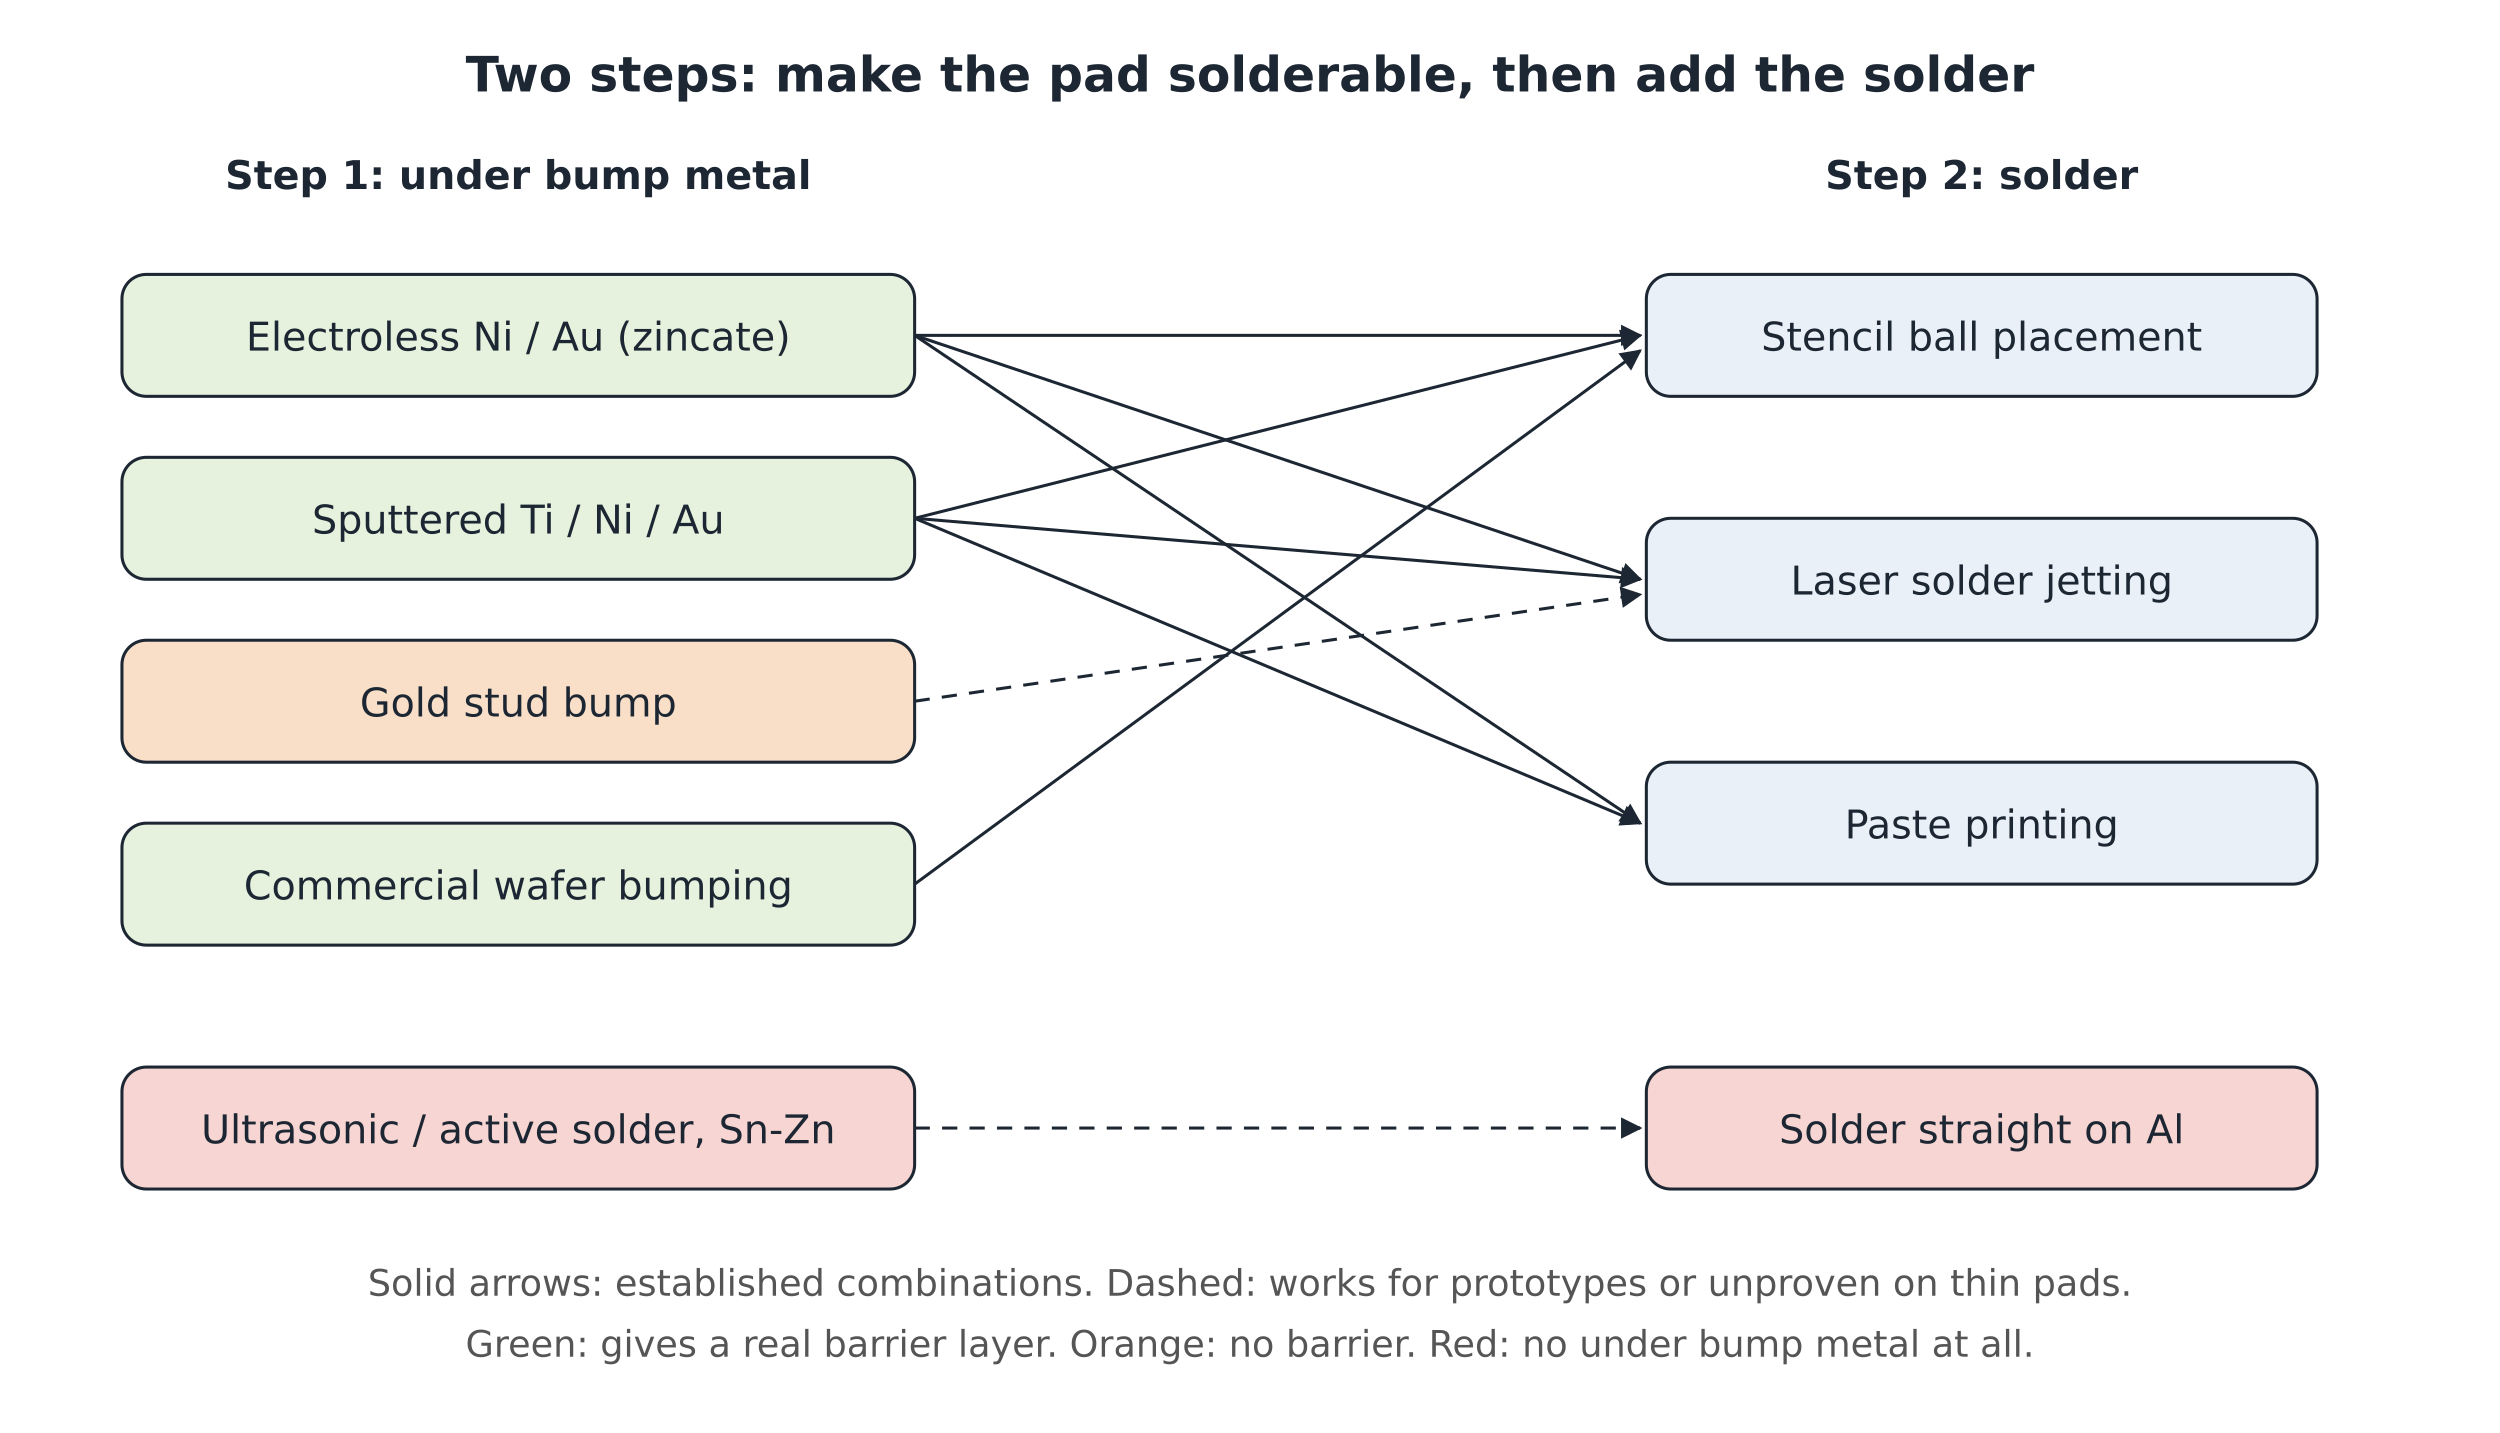
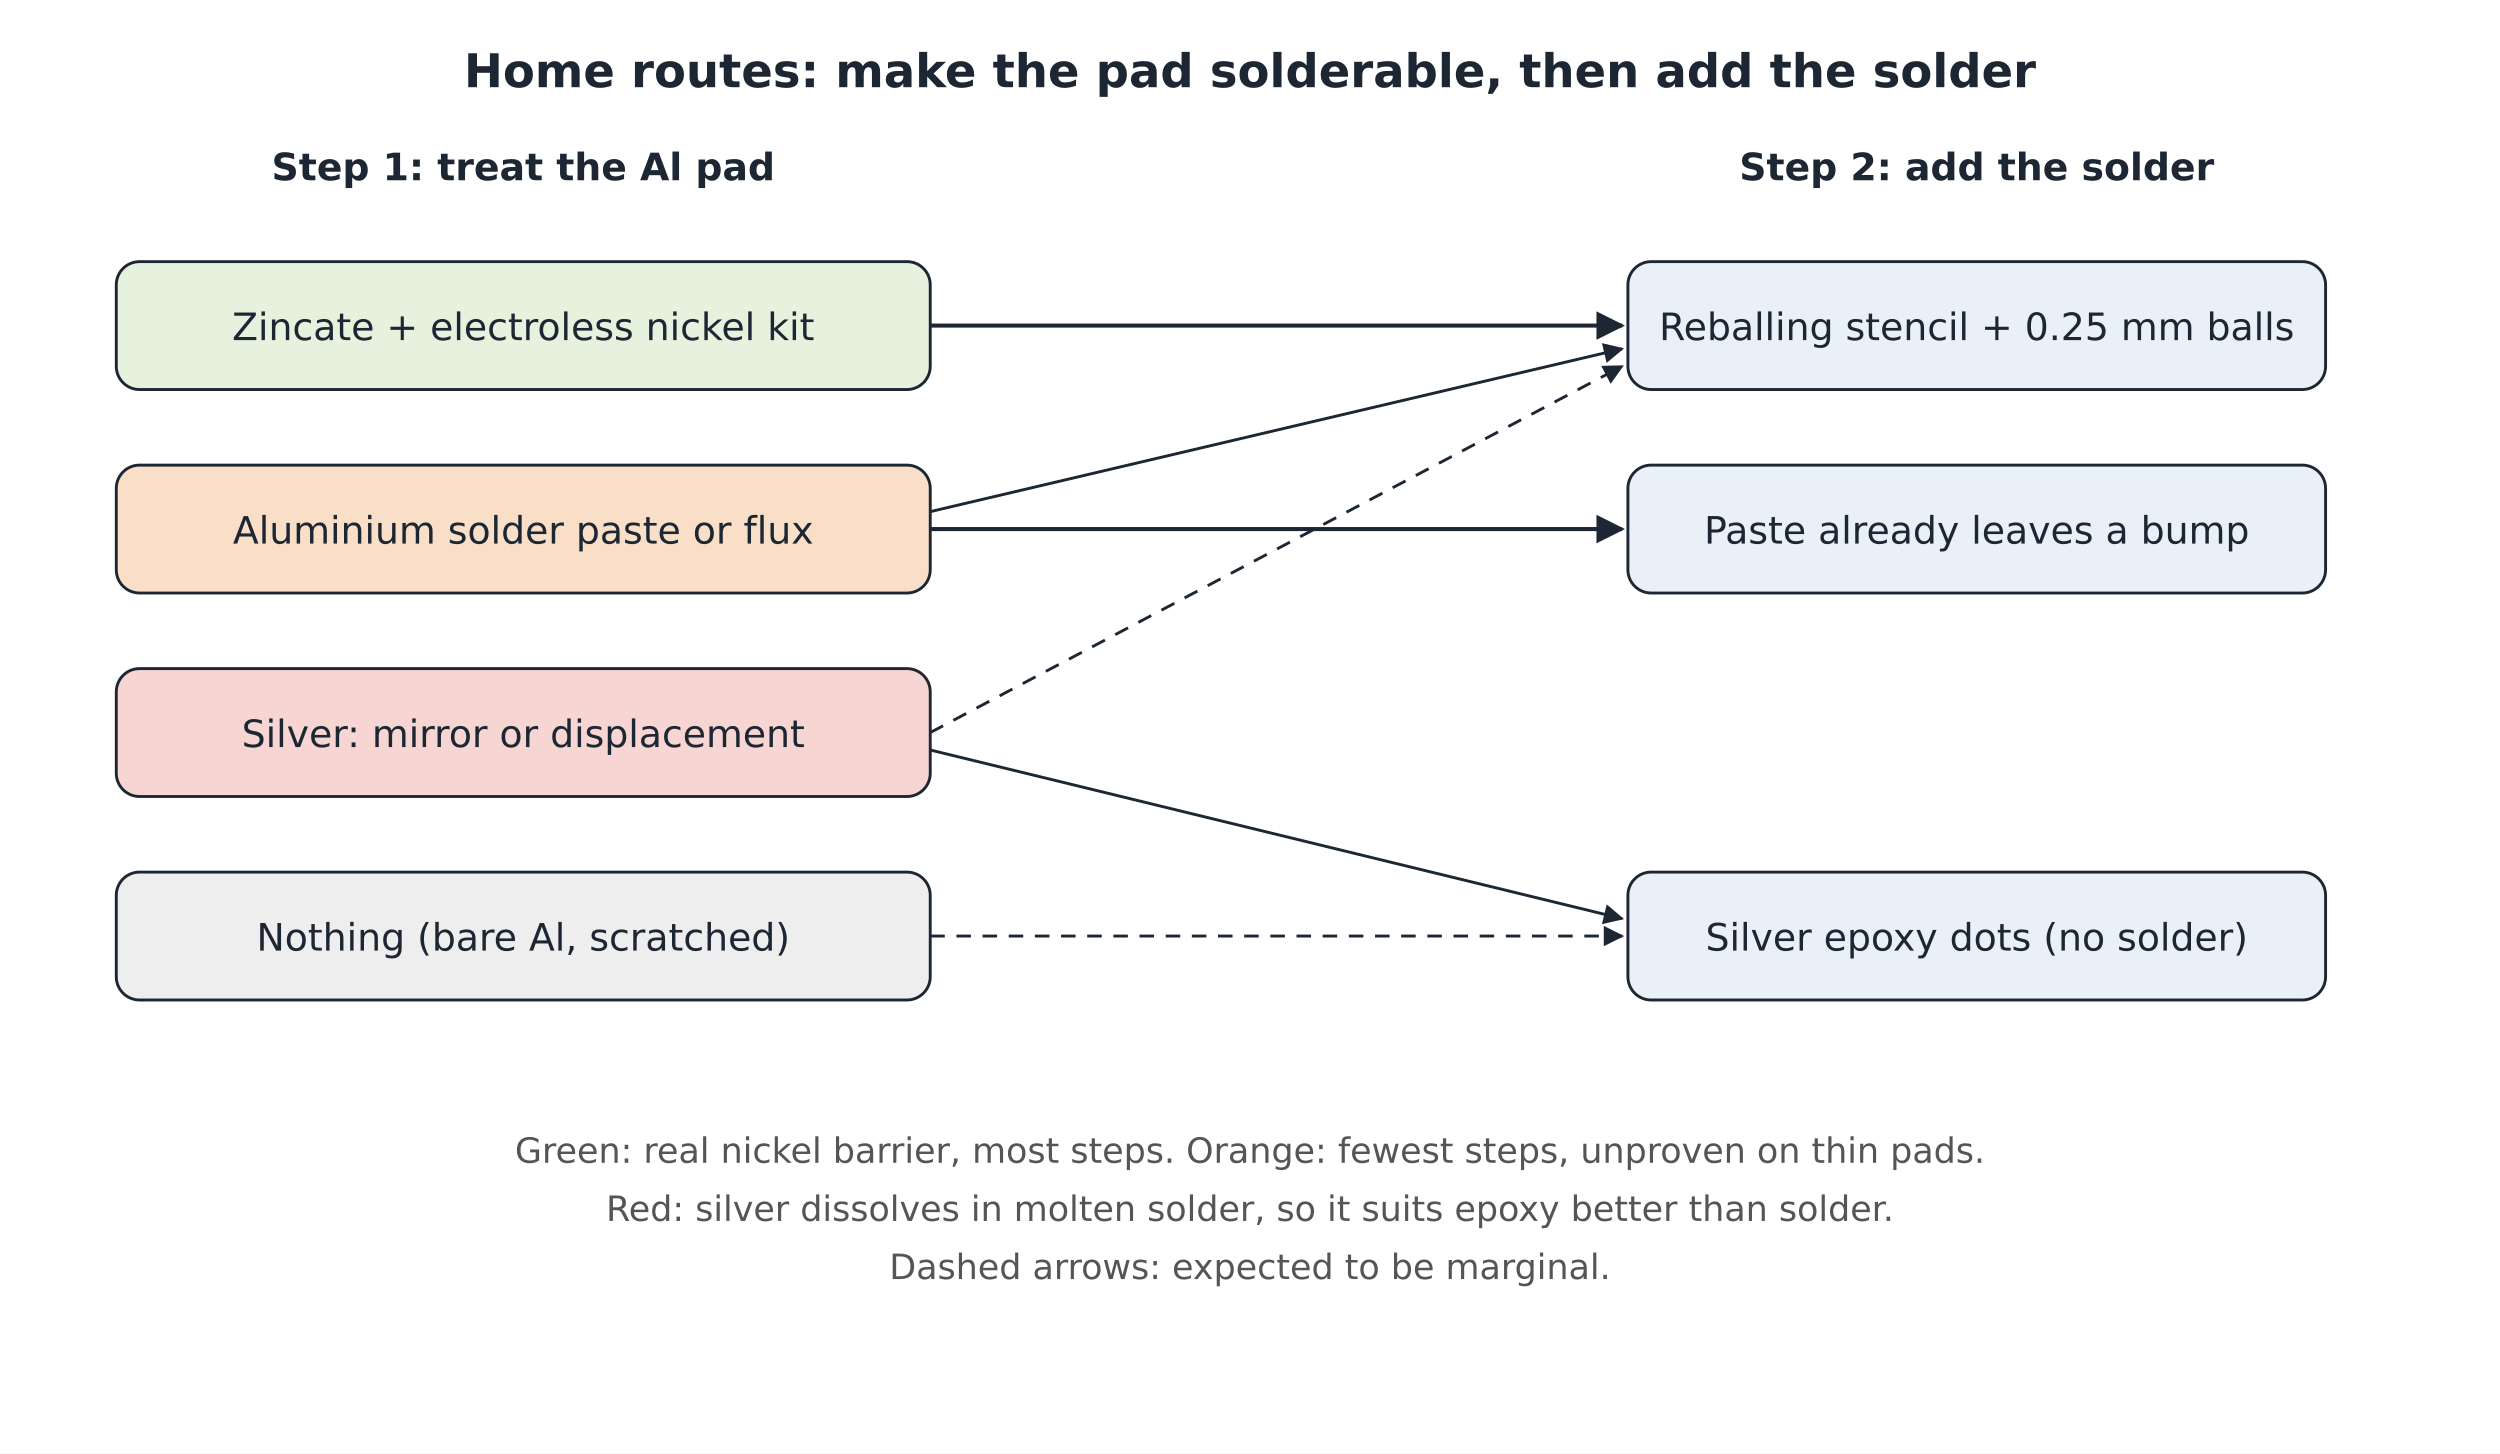
- <svg xmlns="http://www.w3.org/2000/svg" viewBox="0 0 820 470" width="820" height="470" role="img" aria-label="Routes from bare aluminium pad to solder ball">
+ <svg xmlns="http://www.w3.org/2000/svg" viewBox="0 0 860 500" width="860" height="500" role="img" aria-label="Home routes from bare aluminium pad to solder ball">
  <defs>
    <marker id="arr" viewBox="0 0 10 10" refX="9" refY="5" markerWidth="7" markerHeight="7" orient="auto-start-reverse">
      <path d="M0,0 L10,5 L0,10 z" fill="#1d2733" />
    </marker>
  </defs>
-   <rect width="820" height="470" fill="#ffffff" />
+   <rect width="860" height="500" fill="#ffffff" />
  <g transform="translate(0,0)">
-     <text x="410" y="30" font-size="16" text-anchor="middle" fill="#1d2733" font-weight="bold" font-family="DejaVu Sans, Arial, Helvetica, sans-serif">Two steps: make the pad solderable, then add the solder</text>
-     <text x="170" y="62" font-size="13" text-anchor="middle" fill="#1d2733" font-weight="bold" font-family="DejaVu Sans, Arial, Helvetica, sans-serif">Step 1: under bump metal</text>
-     <text x="650" y="62" font-size="13" text-anchor="middle" fill="#1d2733" font-weight="bold" font-family="DejaVu Sans, Arial, Helvetica, sans-serif">Step 2: solder</text>
-     <rect x="40" y="90" width="260" height="40" rx="8" fill="#e6f2de" stroke="#1d2733" stroke-width="1" />
-     <text x="170" y="115" font-size="13" text-anchor="middle" fill="#1d2733" font-weight="normal" font-family="DejaVu Sans, Arial, Helvetica, sans-serif">Electroless Ni / Au (zincate)</text>
-     <rect x="40" y="150" width="260" height="40" rx="8" fill="#e6f2de" stroke="#1d2733" stroke-width="1" />
-     <text x="170" y="175" font-size="13" text-anchor="middle" fill="#1d2733" font-weight="normal" font-family="DejaVu Sans, Arial, Helvetica, sans-serif">Sputtered Ti / Ni / Au</text>
-     <rect x="40" y="210" width="260" height="40" rx="8" fill="#f9dfc8" stroke="#1d2733" stroke-width="1" />
-     <text x="170" y="235" font-size="13" text-anchor="middle" fill="#1d2733" font-weight="normal" font-family="DejaVu Sans, Arial, Helvetica, sans-serif">Gold stud bump</text>
-     <rect x="40" y="270" width="260" height="40" rx="8" fill="#e6f2de" stroke="#1d2733" stroke-width="1" />
-     <text x="170" y="295" font-size="13" text-anchor="middle" fill="#1d2733" font-weight="normal" font-family="DejaVu Sans, Arial, Helvetica, sans-serif">Commercial wafer bumping</text>
-     <rect x="540" y="90" width="220" height="40" rx="8" fill="#e9f0f7" stroke="#1d2733" stroke-width="1" />
-     <text x="650" y="115" font-size="13" text-anchor="middle" fill="#1d2733" font-weight="normal" font-family="DejaVu Sans, Arial, Helvetica, sans-serif">Stencil ball placement</text>
-     <rect x="540" y="170" width="220" height="40" rx="8" fill="#e9f0f7" stroke="#1d2733" stroke-width="1" />
-     <text x="650" y="195" font-size="13" text-anchor="middle" fill="#1d2733" font-weight="normal" font-family="DejaVu Sans, Arial, Helvetica, sans-serif">Laser solder jetting</text>
-     <rect x="540" y="250" width="220" height="40" rx="8" fill="#e9f0f7" stroke="#1d2733" stroke-width="1" />
-     <text x="650" y="275" font-size="13" text-anchor="middle" fill="#1d2733" font-weight="normal" font-family="DejaVu Sans, Arial, Helvetica, sans-serif">Paste printing</text>
-     <line x1="300" y1="110" x2="538" y2="110" stroke="#1d2733" stroke-width="1" marker-end="url(#arr)" />
-     <line x1="300" y1="110" x2="538" y2="190" stroke="#1d2733" stroke-width="1" marker-end="url(#arr)" />
-     <line x1="300" y1="110" x2="538" y2="270" stroke="#1d2733" stroke-width="1" marker-end="url(#arr)" />
-     <line x1="300" y1="170" x2="538" y2="110" stroke="#1d2733" stroke-width="1" marker-end="url(#arr)" />
-     <line x1="300" y1="170" x2="538" y2="190" stroke="#1d2733" stroke-width="1" marker-end="url(#arr)" />
-     <line x1="300" y1="170" x2="538" y2="270" stroke="#1d2733" stroke-width="1" marker-end="url(#arr)" />
-     <line x1="300" y1="230" x2="538" y2="195" stroke="#1d2733" stroke-width="1" marker-end="url(#arr)" stroke-dasharray="5 4" />
-     <line x1="300" y1="290" x2="538" y2="115" stroke="#1d2733" stroke-width="1" marker-end="url(#arr)" />
-     <rect x="40" y="350" width="260" height="40" rx="8" fill="#f6d5d2" stroke="#1d2733" stroke-width="1" />
-     <text x="170" y="375" font-size="13" text-anchor="middle" fill="#1d2733" font-weight="normal" font-family="DejaVu Sans, Arial, Helvetica, sans-serif">Ultrasonic / active solder, Sn-Zn</text>
-     <rect x="540" y="350" width="220" height="40" rx="8" fill="#f6d5d2" stroke="#1d2733" stroke-width="1" />
-     <text x="650" y="375" font-size="13" text-anchor="middle" fill="#1d2733" font-weight="normal" font-family="DejaVu Sans, Arial, Helvetica, sans-serif">Solder straight on Al</text>
-     <line x1="300" y1="370" x2="538" y2="370" stroke="#1d2733" stroke-width="1" marker-end="url(#arr)" stroke-dasharray="5 4" />
-     <text x="410" y="425" font-size="12" text-anchor="middle" fill="#555555" font-weight="normal" font-family="DejaVu Sans, Arial, Helvetica, sans-serif">Solid arrows: established combinations. Dashed: works for prototypes or unproven on thin pads.</text>
-     <text x="410" y="445" font-size="12" text-anchor="middle" fill="#555555" font-weight="normal" font-family="DejaVu Sans, Arial, Helvetica, sans-serif">Green: gives a real barrier layer. Orange: no barrier. Red: no under bump metal at all.</text>
+     <text x="430" y="30" font-size="16" text-anchor="middle" fill="#1d2733" font-weight="bold" font-family="DejaVu Sans, Arial, Helvetica, sans-serif">Home routes: make the pad solderable, then add the solder</text>
+     <text x="180" y="62" font-size="13" text-anchor="middle" fill="#1d2733" font-weight="bold" font-family="DejaVu Sans, Arial, Helvetica, sans-serif">Step 1: treat the Al pad</text>
+     <text x="680" y="62" font-size="13" text-anchor="middle" fill="#1d2733" font-weight="bold" font-family="DejaVu Sans, Arial, Helvetica, sans-serif">Step 2: add the solder</text>
+     <rect x="40" y="90" width="280" height="44" rx="8" fill="#e6f2de" stroke="#1d2733" stroke-width="1" />
+     <text x="180" y="117" font-size="13" text-anchor="middle" fill="#1d2733" font-weight="normal" font-family="DejaVu Sans, Arial, Helvetica, sans-serif">Zincate + electroless nickel kit</text>
+     <rect x="40" y="160" width="280" height="44" rx="8" fill="#f9dfc8" stroke="#1d2733" stroke-width="1" />
+     <text x="180" y="187" font-size="13" text-anchor="middle" fill="#1d2733" font-weight="normal" font-family="DejaVu Sans, Arial, Helvetica, sans-serif">Aluminium solder paste or flux</text>
+     <rect x="40" y="230" width="280" height="44" rx="8" fill="#f6d5d2" stroke="#1d2733" stroke-width="1" />
+     <text x="180" y="257" font-size="13" text-anchor="middle" fill="#1d2733" font-weight="normal" font-family="DejaVu Sans, Arial, Helvetica, sans-serif">Silver: mirror or displacement</text>
+     <rect x="560" y="90" width="240" height="44" rx="8" fill="#e9f0f7" stroke="#1d2733" stroke-width="1" />
+     <text x="680" y="117" font-size="13" text-anchor="middle" fill="#1d2733" font-weight="normal" font-family="DejaVu Sans, Arial, Helvetica, sans-serif">Reballing stencil + 0.25 mm balls</text>
+     <rect x="560" y="160" width="240" height="44" rx="8" fill="#e9f0f7" stroke="#1d2733" stroke-width="1" />
+     <text x="680" y="187" font-size="13" text-anchor="middle" fill="#1d2733" font-weight="normal" font-family="DejaVu Sans, Arial, Helvetica, sans-serif">Paste already leaves a bump</text>
+     <rect x="560" y="300" width="240" height="44" rx="8" fill="#e9f0f7" stroke="#1d2733" stroke-width="1" />
+     <text x="680" y="327" font-size="13" text-anchor="middle" fill="#1d2733" font-weight="normal" font-family="DejaVu Sans, Arial, Helvetica, sans-serif">Silver epoxy dots (no solder)</text>
+     <line x1="320" y1="112" x2="558" y2="112" stroke="#1d2733" stroke-width="1.4" marker-end="url(#arr)" />
+     <line x1="320" y1="182" x2="558" y2="182" stroke="#1d2733" stroke-width="1.4" marker-end="url(#arr)" />
+     <line x1="320" y1="176" x2="558" y2="120" stroke="#1d2733" stroke-width="1" marker-end="url(#arr)" />
+     <line x1="320" y1="252" x2="558" y2="126" stroke="#1d2733" stroke-width="1" marker-end="url(#arr)" stroke-dasharray="5 4" />
+     <line x1="320" y1="258" x2="558" y2="316" stroke="#1d2733" stroke-width="1" marker-end="url(#arr)" />
+     <rect x="40" y="300" width="280" height="44" rx="8" fill="#eeeeee" stroke="#1d2733" stroke-width="1" />
+     <text x="180" y="327" font-size="13" text-anchor="middle" fill="#1d2733" font-weight="normal" font-family="DejaVu Sans, Arial, Helvetica, sans-serif">Nothing (bare Al, scratched)</text>
+     <line x1="320" y1="322" x2="558" y2="322" stroke="#1d2733" stroke-width="1" marker-end="url(#arr)" stroke-dasharray="5 4" />
+     <text x="430" y="400" font-size="12" text-anchor="middle" fill="#555555" font-weight="normal" font-family="DejaVu Sans, Arial, Helvetica, sans-serif">Green: real nickel barrier, most steps. Orange: fewest steps, unproven on thin pads.</text>
+     <text x="430" y="420" font-size="12" text-anchor="middle" fill="#555555" font-weight="normal" font-family="DejaVu Sans, Arial, Helvetica, sans-serif">Red: silver dissolves in molten solder, so it suits epoxy better than solder.</text>
+     <text x="430" y="440" font-size="12" text-anchor="middle" fill="#555555" font-weight="normal" font-family="DejaVu Sans, Arial, Helvetica, sans-serif">Dashed arrows: expected to be marginal.</text>
  </g>
</svg>
